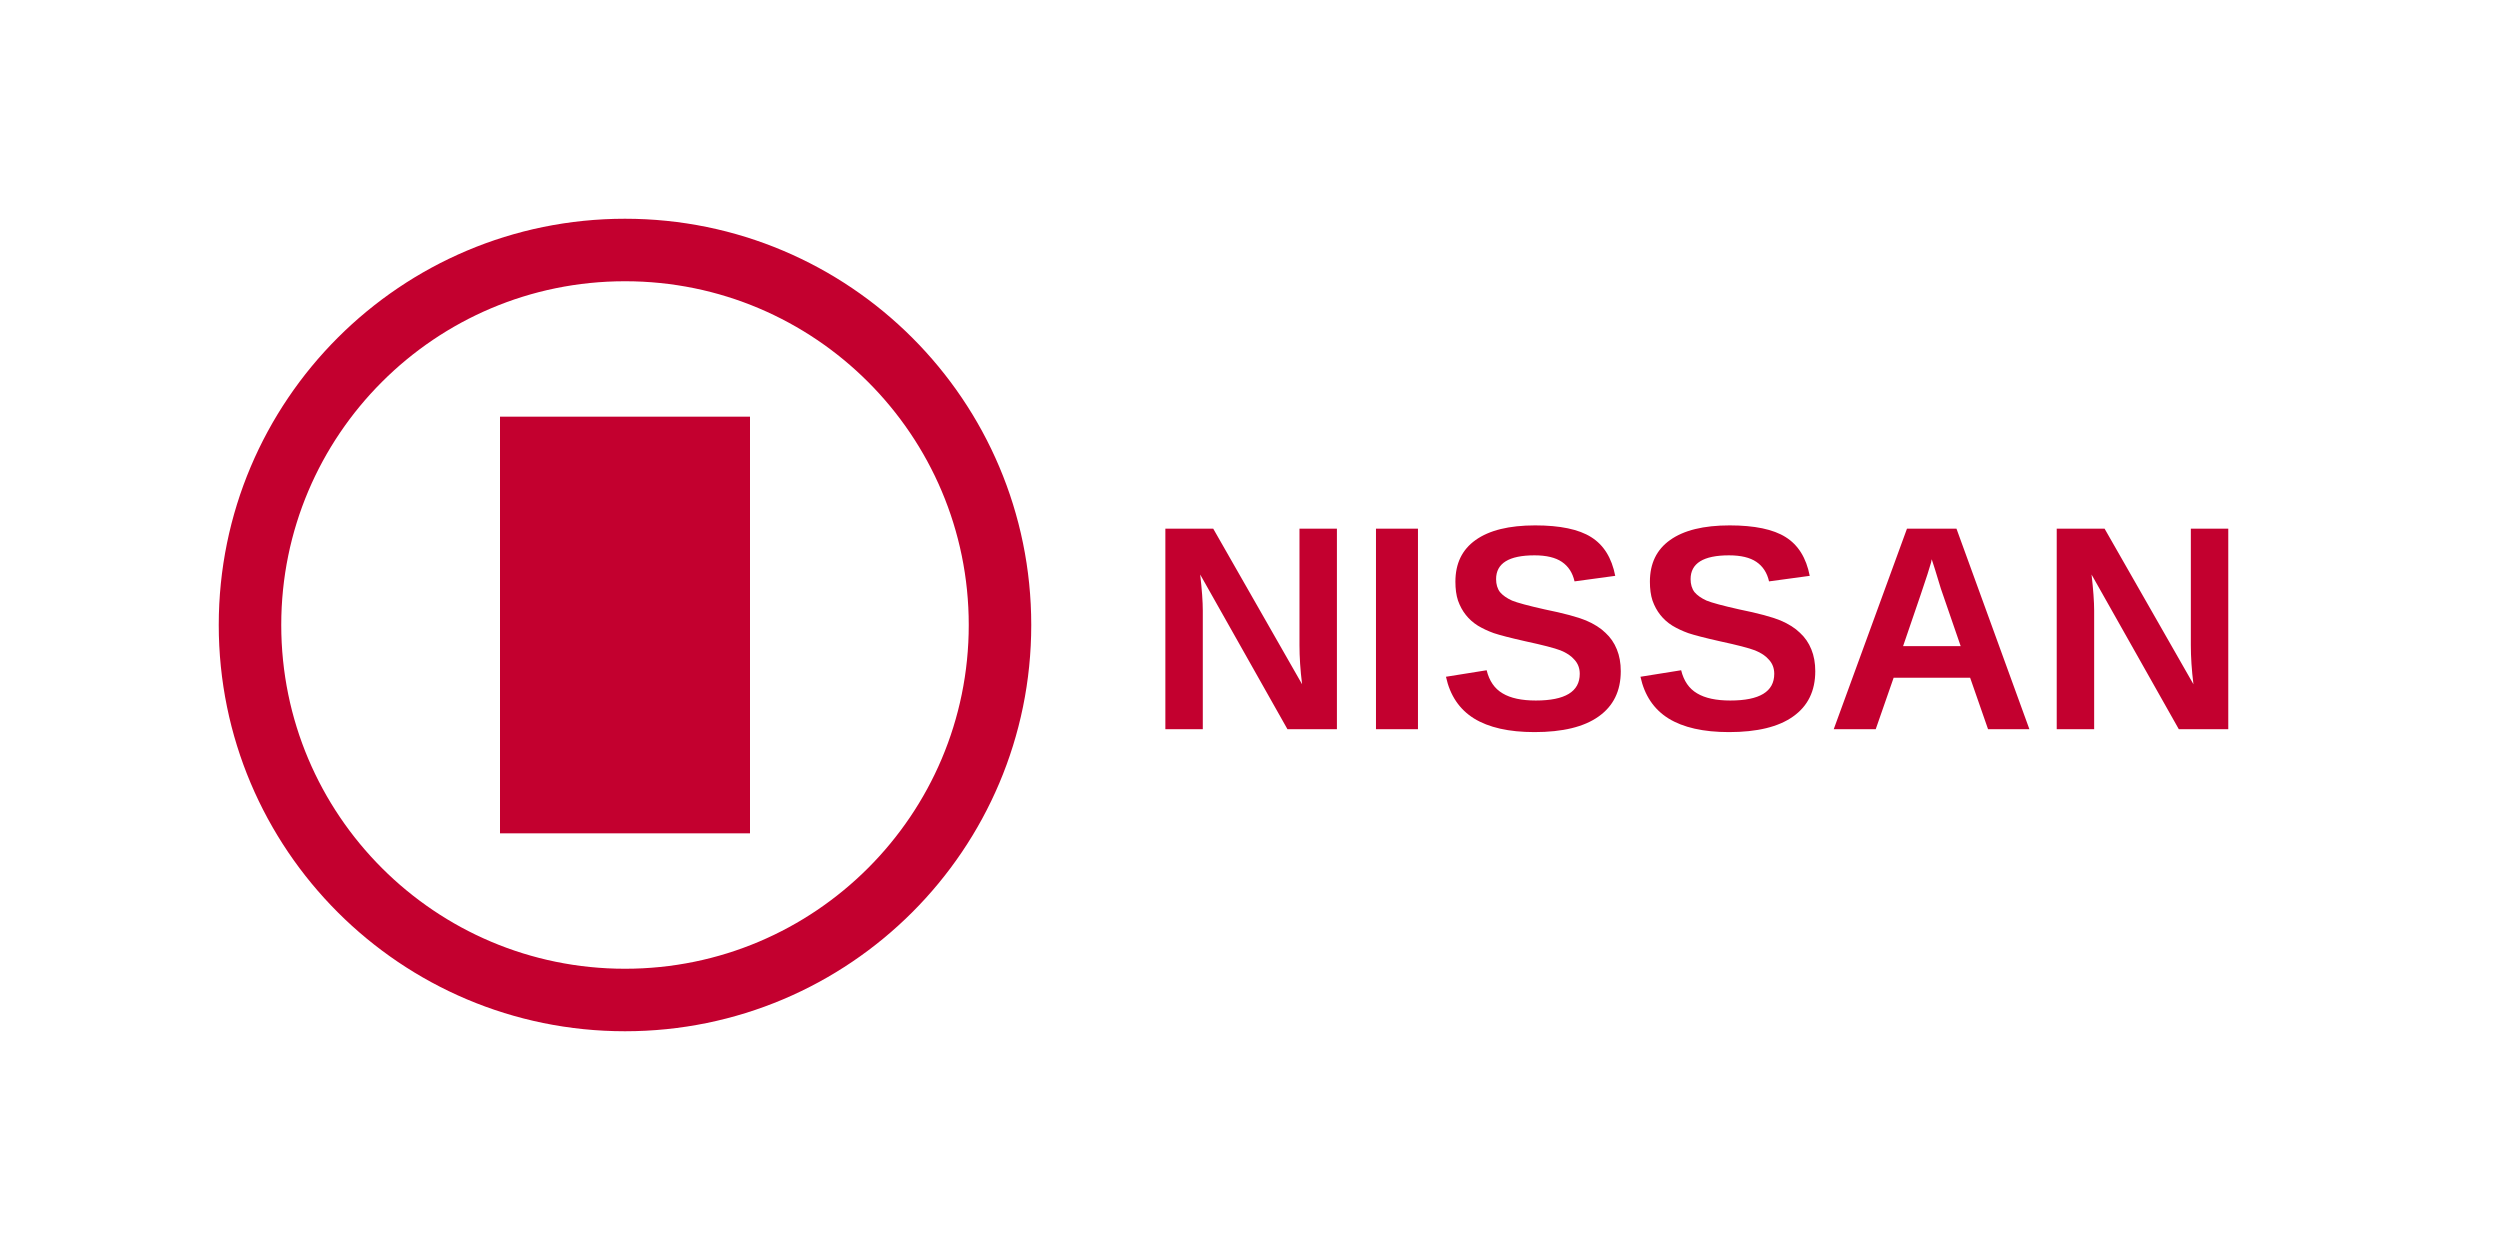
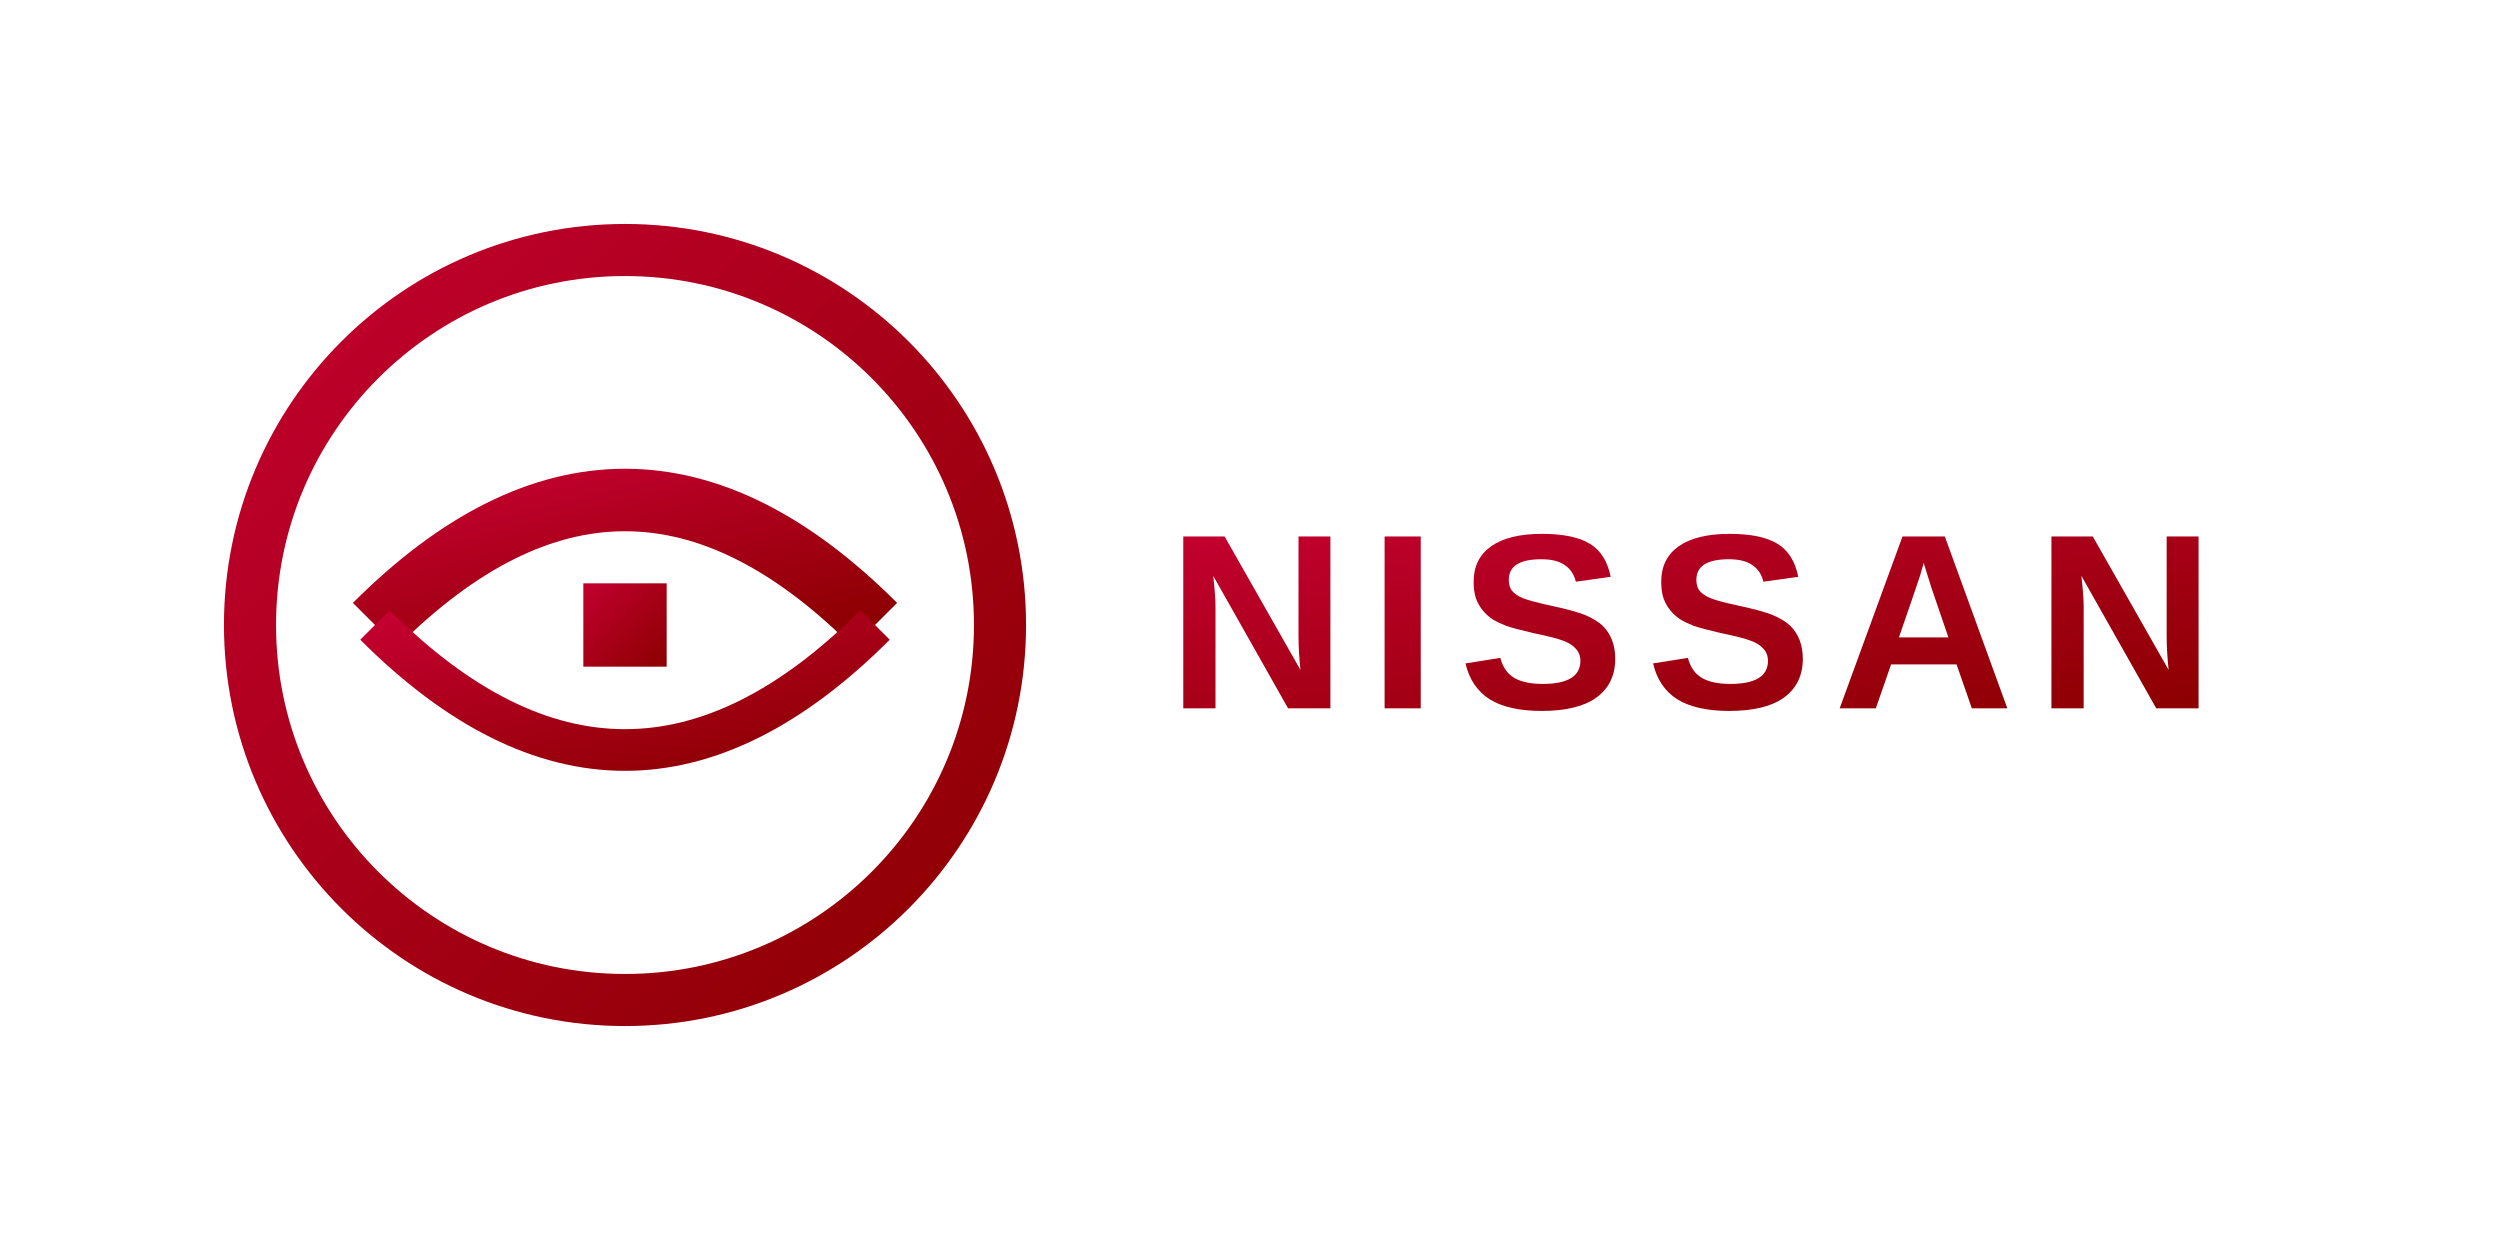
<svg xmlns="http://www.w3.org/2000/svg" viewBox="0 0 120 60">
-   <g fill="#C3002F">
-     <circle cx="30" cy="30" r="18" fill="none" stroke="#C3002F" stroke-width="3" />
-     <rect x="24" y="20" width="12" height="20" fill="#C3002F" />
-     <text x="55" y="35" font-family="Arial, sans-serif" font-size="14" font-weight="bold" fill="#C3002F">NISSAN</text>
+   <defs>
+     <linearGradient id="nissanGrad" x1="0%" y1="0%" x2="100%" y2="100%">
+       <stop offset="0%" style="stop-color:#C3002F;stop-opacity:1" />
+       <stop offset="100%" style="stop-color:#8B0000;stop-opacity:1" />
+     </linearGradient>
+   </defs>
+   <g transform="translate(8,8)">
+     <circle cx="22" cy="22" r="18" fill="none" stroke="url(#nissanGrad)" stroke-width="2.5" />
+     <path d="M10 22 Q22 10 34 22" fill="none" stroke="url(#nissanGrad)" stroke-width="3" />
+     <path d="M10 22 Q22 34 34 22" fill="none" stroke="url(#nissanGrad)" stroke-width="2" />
+     <rect x="20" y="20" width="4" height="4" fill="url(#nissanGrad)" />
+     <text x="48" y="26" font-family="Arial, sans-serif" font-size="12" font-weight="bold" fill="url(#nissanGrad)" letter-spacing="1px">NISSAN</text>
  </g>
</svg>
